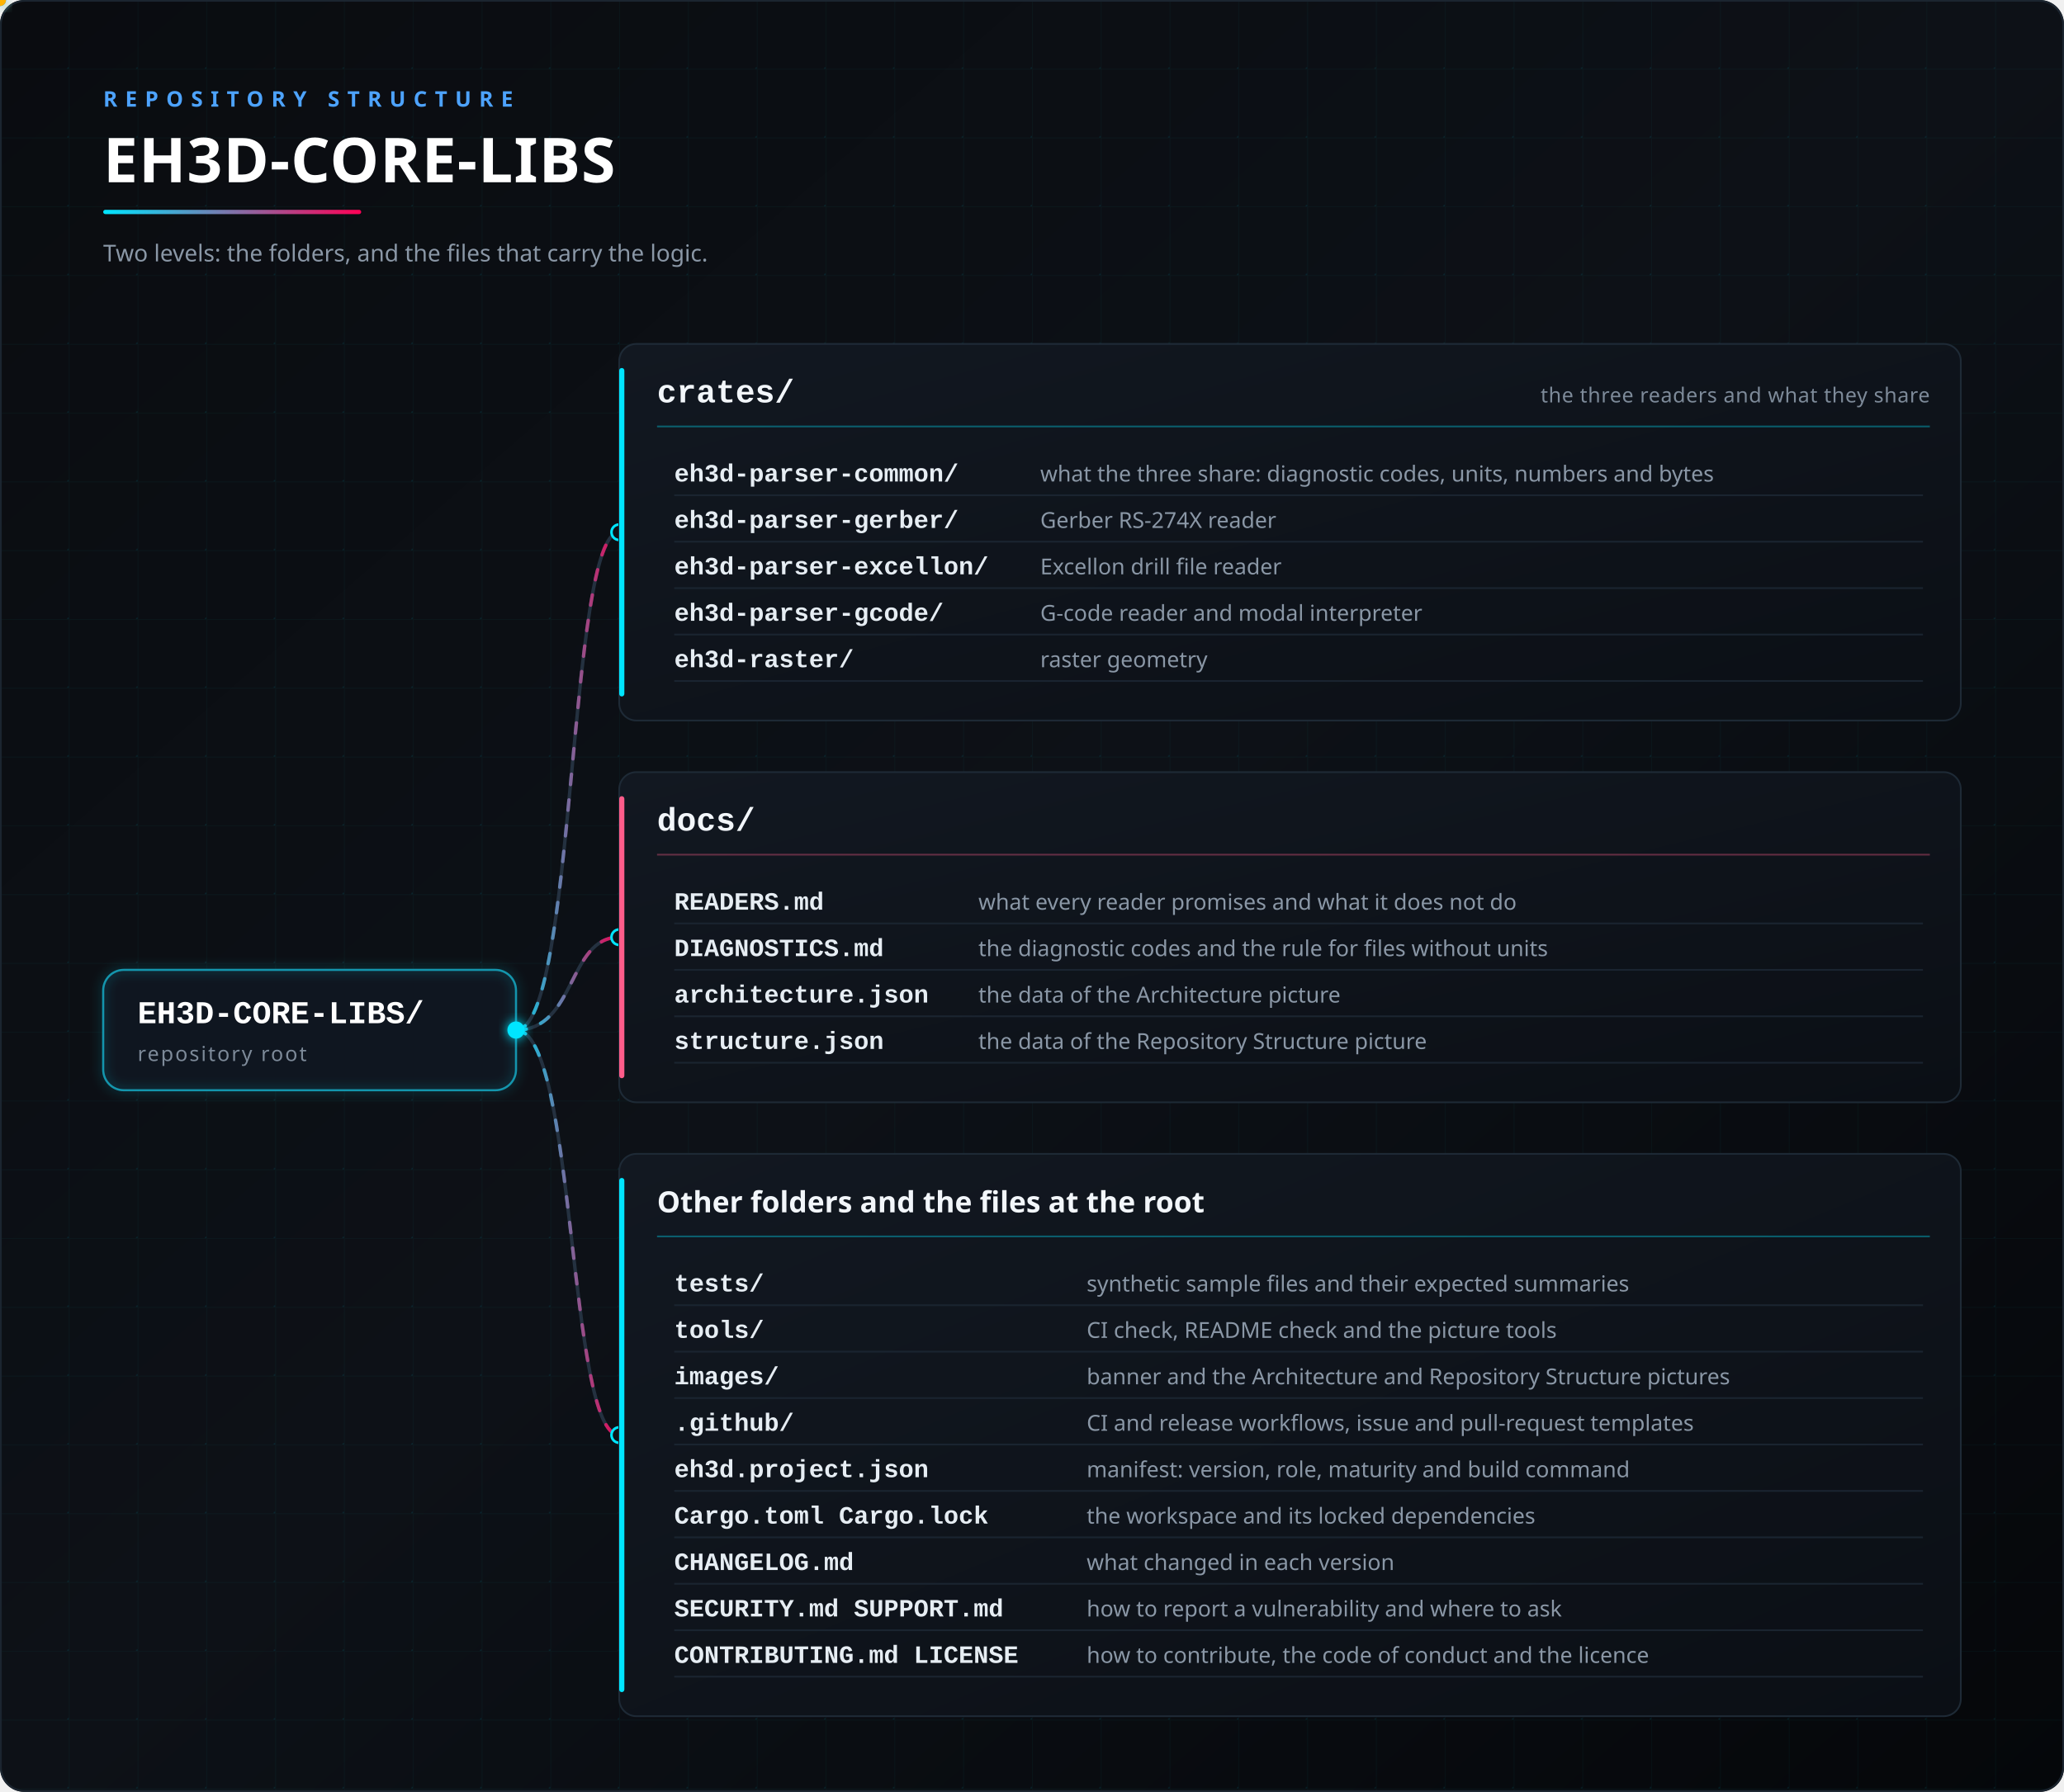
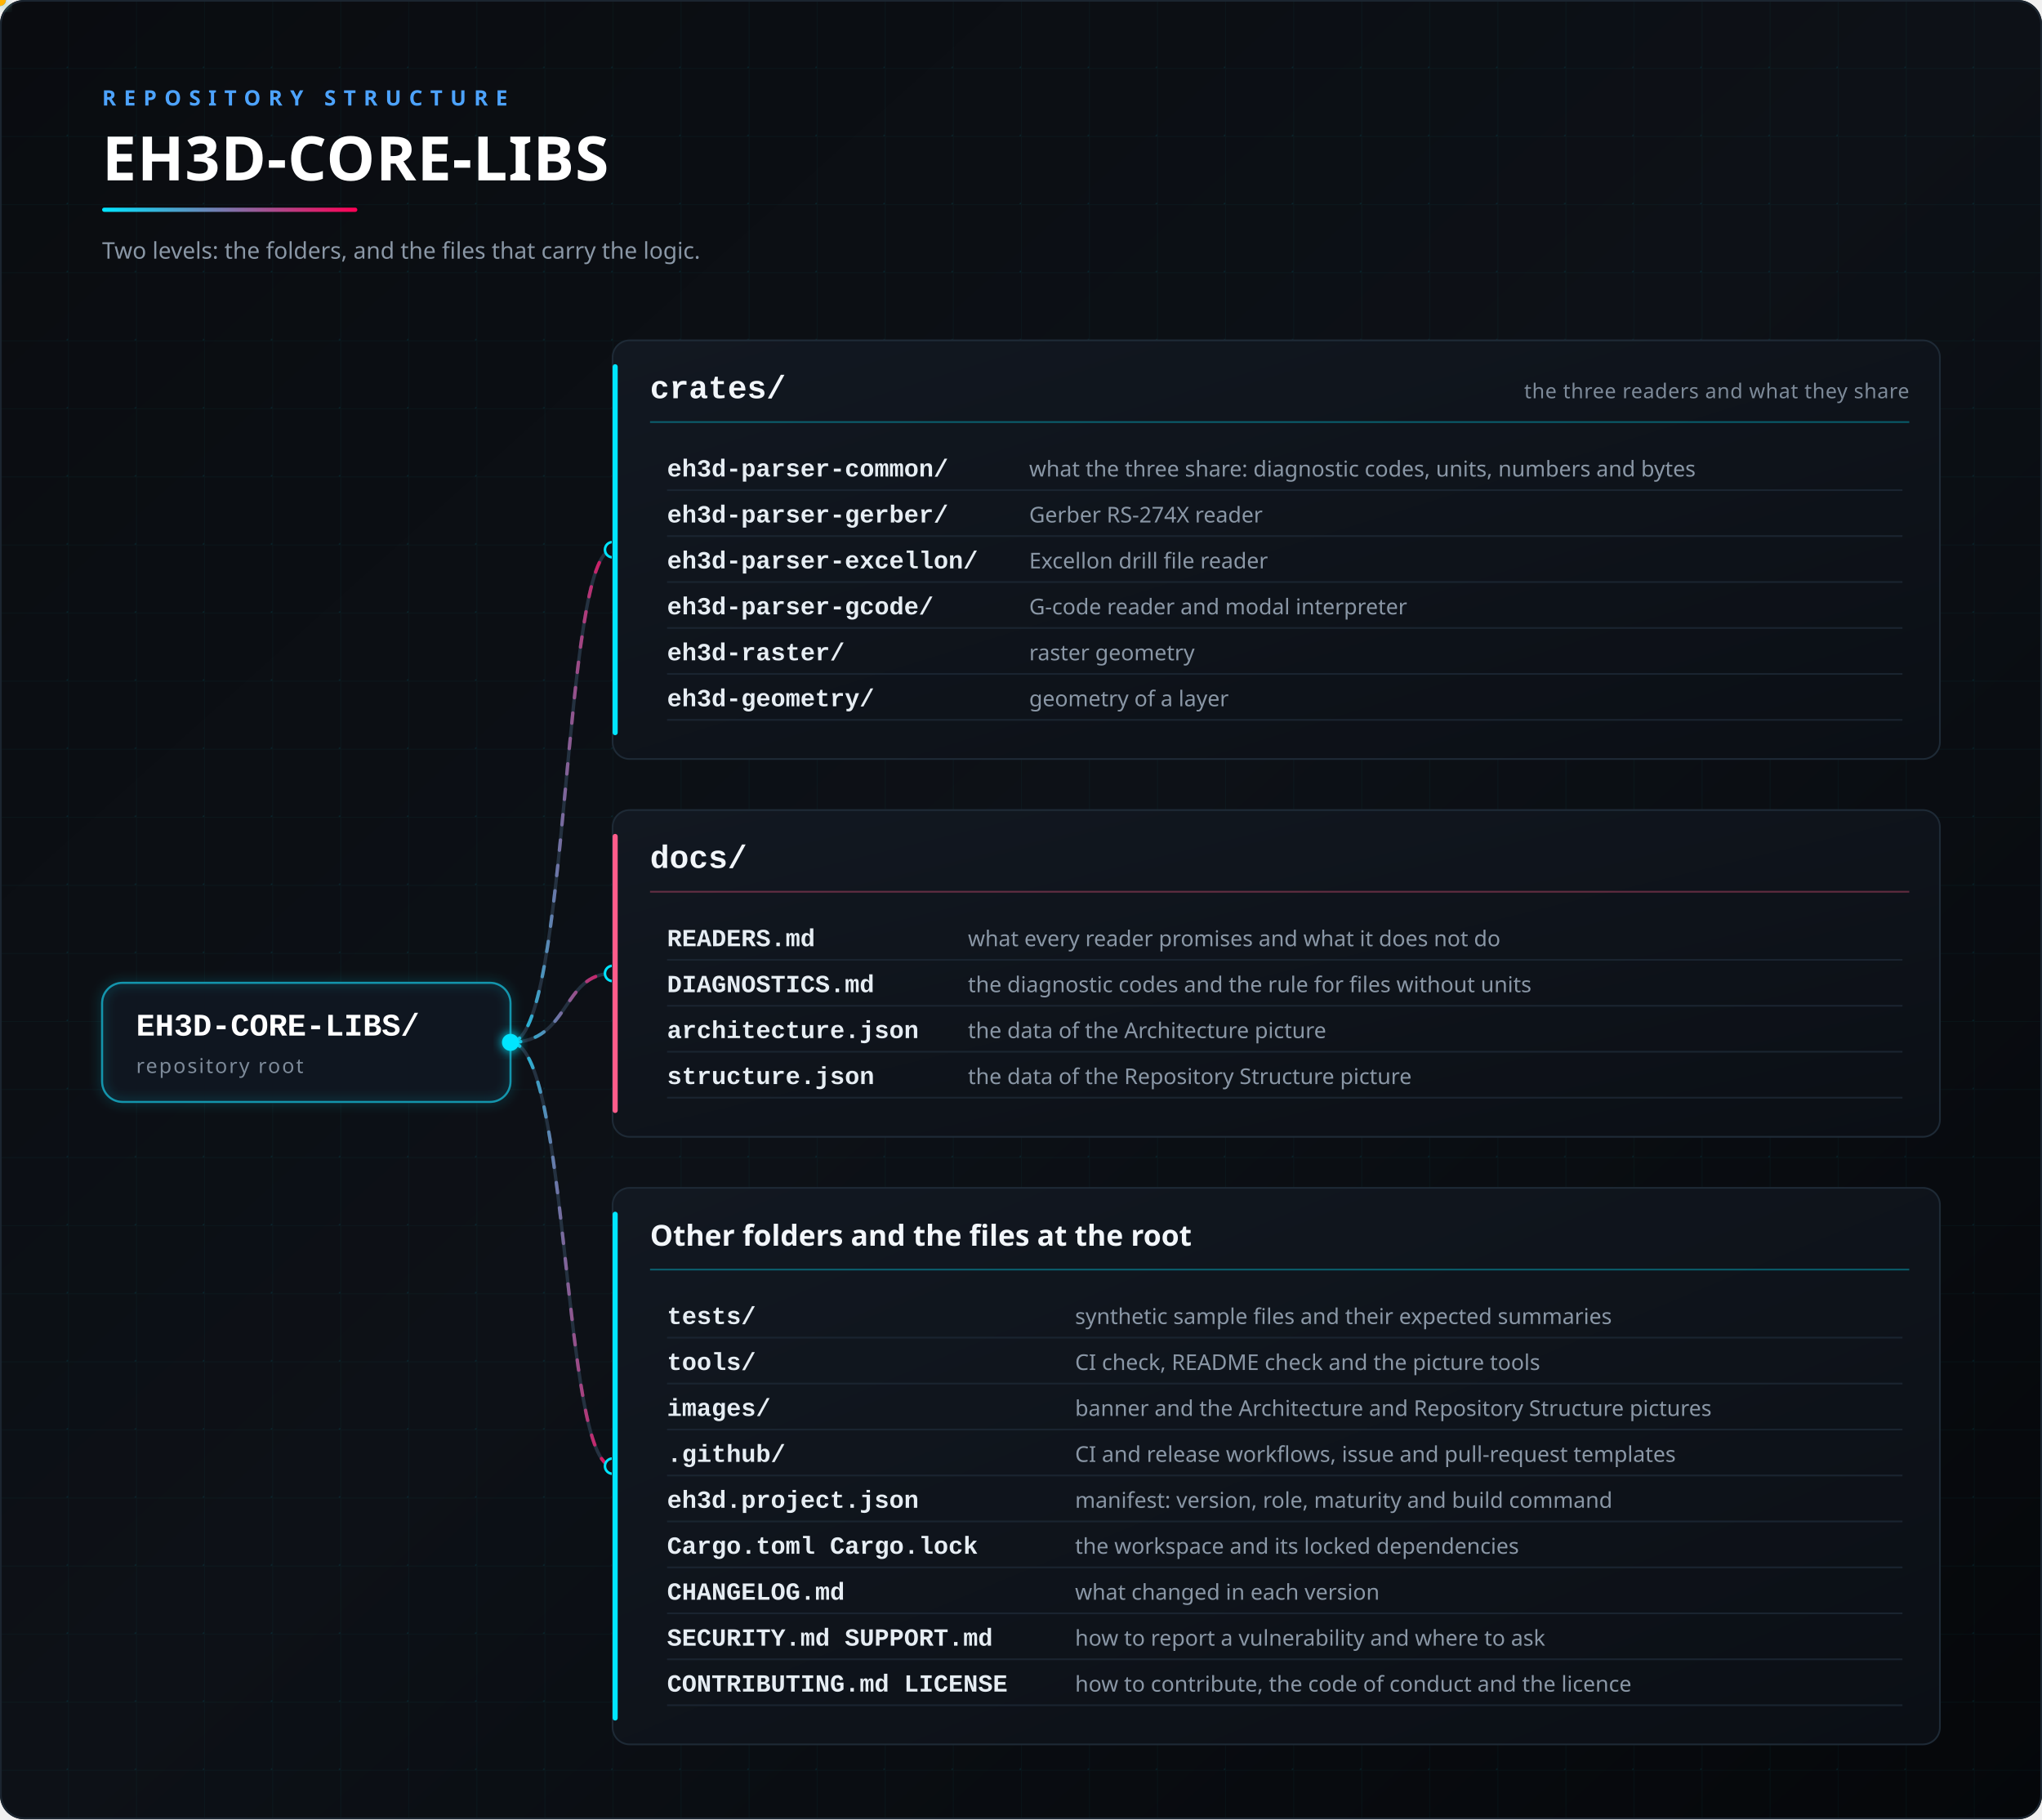
- <svg xmlns="http://www.w3.org/2000/svg" viewBox="0 0 1200 1042" width="100%" role="img" aria-labelledby="t d">
+ <svg xmlns="http://www.w3.org/2000/svg" viewBox="0 0 1200 1069" width="100%" role="img" aria-labelledby="t d">
  <defs>
    <linearGradient id="bg" x1="0" y1="0" x2="1" y2="1">
      <stop offset="0" stop-color="#0A0C10" />
      <stop offset="0.5" stop-color="#0D1117" />
      <stop offset="1" stop-color="#05070A" />
    </linearGradient>
    <linearGradient id="card" x1="0" y1="0" x2="1" y2="1">
      <stop offset="0" stop-color="#121821" />
      <stop offset="1" stop-color="#0B0F15" />
    </linearGradient>
    <linearGradient id="line" x1="0" y1="0" x2="1" y2="0">
      <stop offset="0" stop-color="#00E5FF" />
      <stop offset="1" stop-color="#FF0055" />
    </linearGradient>
    <filter id="glow" x="-50%" y="-50%" width="200%" height="200%">
      <feGaussianBlur stdDeviation="3" result="b" />
      <feMerge>
        <feMergeNode in="b" />
        <feMergeNode in="SourceGraphic" />
      </feMerge>
    </filter>
    <pattern id="grid" width="40" height="40" patternUnits="userSpaceOnUse">
      <path d="M40 0H0V40" fill="none" stroke="#00E5FF" stroke-opacity="0.035" />
      <circle cx="40" cy="40" r="1" fill="#00E5FF" fill-opacity="0.09" />
    </pattern>
  </defs>
-   <rect width="1200" height="1042" rx="14" fill="url(#bg)" />
-   <rect width="1200" height="1042" rx="14" fill="url(#grid)" />
-   <rect x="0.5" y="0.5" width="1199" height="1041" rx="14" fill="none" stroke="#1B2530" />
+   <rect width="1200" height="1069" rx="14" fill="url(#bg)" />
+   <rect width="1200" height="1069" rx="14" fill="url(#grid)" />
+   <rect x="0.5" y="0.5" width="1199" height="1068" rx="14" fill="none" stroke="#1B2530" />
  <text x="60" y="62" font-family="'Segoe UI','Noto Sans','Noto Sans CJK SC','Microsoft YaHei','Yu Gothic','Helvetica Neue',Helvetica,Arial,sans-serif" font-size="12.5" font-weight="600" fill="#4DA3FF" text-anchor="start" letter-spacing="4.5">REPOSITORY STRUCTURE</text>
  <text x="60" y="106" font-family="'Segoe UI','Noto Sans','Noto Sans CJK SC','Microsoft YaHei','Yu Gothic','Helvetica Neue',Helvetica,Arial,sans-serif" font-size="36" font-weight="700" fill="#FFFFFF" text-anchor="start" letter-spacing="0.5">EH3D-CORE-LIBS</text>
  <rect x="60" y="122" width="150" height="2.5" rx="1.25" fill="url(#line)">
    <animate attributeName="width" values="40;150;150" keyTimes="0;0.4;1" dur="3s" repeatCount="indefinite" />
  </rect>
  <text x="60" y="152" font-family="'Segoe UI','Noto Sans','Noto Sans CJK SC','Microsoft YaHei','Yu Gothic','Helvetica Neue',Helvetica,Arial,sans-serif" font-size="13.5" font-weight="400" fill="#8A97A6" text-anchor="start">Two levels: the folders, and the files that carry the logic.</text>
-   <path id="c0" d="M300,599 C335,599 330,309.5 360,309.5" fill="none" stroke="#243140" stroke-width="2" />
-   <path d="M300,599 C335,599 330,309.5 360,309.5" fill="none" stroke="url(#line)" stroke-width="2" stroke-linecap="round" stroke-dasharray="6 9" opacity="0.9">
+   <path id="c0" d="M300,612.5 C335,612.5 330,323 360,323" fill="none" stroke="#243140" stroke-width="2" />
+   <path d="M300,612.5 C335,612.5 330,323 360,323" fill="none" stroke="url(#line)" stroke-width="2" stroke-linecap="round" stroke-dasharray="6 9" opacity="0.9">
    <animate attributeName="stroke-dashoffset" from="0" to="-30" dur="1.6s" repeatCount="indefinite" />
  </path>
-   <circle cx="360" cy="309.5" r="4.5" fill="#0D1117" stroke="#00E5FF" stroke-width="1.5" />
-   <path id="c1" d="M300,599 C335,599 330,545 360,545" fill="none" stroke="#243140" stroke-width="2" />
-   <path d="M300,599 C335,599 330,545 360,545" fill="none" stroke="url(#line)" stroke-width="2" stroke-linecap="round" stroke-dasharray="6 9" opacity="0.9">
+   <circle cx="360" cy="323" r="4.5" fill="#0D1117" stroke="#00E5FF" stroke-width="1.5" />
+   <path id="c1" d="M300,612.5 C335,612.5 330,572 360,572" fill="none" stroke="#243140" stroke-width="2" />
+   <path d="M300,612.5 C335,612.5 330,572 360,572" fill="none" stroke="url(#line)" stroke-width="2" stroke-linecap="round" stroke-dasharray="6 9" opacity="0.9">
    <animate attributeName="stroke-dashoffset" from="0" to="-30" dur="1.6s" repeatCount="indefinite" />
  </path>
-   <circle cx="360" cy="545" r="4.5" fill="#0D1117" stroke="#00E5FF" stroke-width="1.5" />
-   <path id="c2" d="M300,599 C335,599 330,834.5 360,834.5" fill="none" stroke="#243140" stroke-width="2" />
-   <path d="M300,599 C335,599 330,834.5 360,834.5" fill="none" stroke="url(#line)" stroke-width="2" stroke-linecap="round" stroke-dasharray="6 9" opacity="0.9">
+   <circle cx="360" cy="572" r="4.5" fill="#0D1117" stroke="#00E5FF" stroke-width="1.5" />
+   <path id="c2" d="M300,612.5 C335,612.5 330,861.5 360,861.5" fill="none" stroke="#243140" stroke-width="2" />
+   <path d="M300,612.5 C335,612.5 330,861.5 360,861.5" fill="none" stroke="url(#line)" stroke-width="2" stroke-linecap="round" stroke-dasharray="6 9" opacity="0.9">
    <animate attributeName="stroke-dashoffset" from="0" to="-30" dur="1.6s" repeatCount="indefinite" />
  </path>
-   <circle cx="360" cy="834.5" r="4.5" fill="#0D1117" stroke="#00E5FF" stroke-width="1.5" />
+   <circle cx="360" cy="861.5" r="4.5" fill="#0D1117" stroke="#00E5FF" stroke-width="1.5" />
  <circle r="3.5" fill="#00E5FF" filter="url(#glow)">
    <animateMotion dur="3.4s" repeatCount="indefinite">
      <mpath href="#c0" />
    </animateMotion>
  </circle>
  <circle r="3.5" fill="#4DA3FF" filter="url(#glow)">
    <animateMotion dur="4.2s" repeatCount="indefinite">
      <mpath href="#c1" />
    </animateMotion>
  </circle>
  <circle r="3.5" fill="#FFB300" filter="url(#glow)">
    <animateMotion dur="5.0s" repeatCount="indefinite">
      <mpath href="#c2" />
    </animateMotion>
  </circle>
-   <rect x="60" y="564" width="240" height="70" rx="12" fill="#0F1620" stroke="#2A3A4C" stroke-width="1.2" />
-   <rect x="60" y="564" width="240" height="70" rx="12" fill="none" stroke="#00E5FF" stroke-opacity="0.5" stroke-width="1.2" filter="url(#glow)">
+   <rect x="60" y="577.5" width="240" height="70" rx="12" fill="#0F1620" stroke="#2A3A4C" stroke-width="1.2" />
+   <rect x="60" y="577.5" width="240" height="70" rx="12" fill="none" stroke="#00E5FF" stroke-opacity="0.5" stroke-width="1.2" filter="url(#glow)">
    <animate attributeName="stroke-opacity" values="0.15;0.6;0.15" dur="3.6s" repeatCount="indefinite" />
  </rect>
-   <text x="80" y="595" font-family="'JetBrains Mono','Cascadia Code','SFMono-Regular',Consolas,'Liberation Mono',monospace" font-size="18.5" font-weight="700" fill="#FFFFFF" text-anchor="start">EH3D-CORE-LIBS/</text>
-   <text x="80" y="617" font-family="'Segoe UI','Noto Sans','Noto Sans CJK SC','Microsoft YaHei','Yu Gothic','Helvetica Neue',Helvetica,Arial,sans-serif" font-size="12" font-weight="400" fill="#7D8A99" text-anchor="start" letter-spacing="1">repository root</text>
-   <circle cx="300" cy="599" r="5" fill="#00E5FF" filter="url(#glow)" />
-   <rect x="360" y="200" width="780" height="219" rx="10" fill="url(#card)" stroke="#1E2A36" stroke-width="1" />
-   <rect x="360" y="214" width="3" height="191" rx="1.5" fill="#00E5FF">
+   <text x="80" y="608.5" font-family="'JetBrains Mono','Cascadia Code','SFMono-Regular',Consolas,'Liberation Mono',monospace" font-size="18.5" font-weight="700" fill="#FFFFFF" text-anchor="start">EH3D-CORE-LIBS/</text>
+   <text x="80" y="630.5" font-family="'Segoe UI','Noto Sans','Noto Sans CJK SC','Microsoft YaHei','Yu Gothic','Helvetica Neue',Helvetica,Arial,sans-serif" font-size="12" font-weight="400" fill="#7D8A99" text-anchor="start" letter-spacing="1">repository root</text>
+   <circle cx="300" cy="612.5" r="5" fill="#00E5FF" filter="url(#glow)" />
+   <rect x="360" y="200" width="780" height="246" rx="10" fill="url(#card)" stroke="#1E2A36" stroke-width="1" />
+   <rect x="360" y="214" width="3" height="218" rx="1.5" fill="#00E5FF">
    <animate attributeName="opacity" values="0.55;1;0.55" dur="4s" begin="0s" repeatCount="indefinite" />
  </rect>
  <text x="382" y="234" font-family="'JetBrains Mono','Cascadia Code','SFMono-Regular',Consolas,'Liberation Mono',monospace" font-size="19" font-weight="700" fill="#F2F6FA" text-anchor="start">crates/</text>
  <text x="1122" y="234" font-family="'Segoe UI','Noto Sans','Noto Sans CJK SC','Microsoft YaHei','Yu Gothic','Helvetica Neue',Helvetica,Arial,sans-serif" font-size="12" font-weight="400" fill="#7D8A99" text-anchor="end" letter-spacing="0.3">the three readers and what they share</text>
  <line x1="382" y1="248" x2="1122" y2="248" stroke="#00E5FF" stroke-opacity="0.35" stroke-width="1" />
  <text x="392" y="280" font-family="'JetBrains Mono','Cascadia Code','SFMono-Regular',Consolas,'Liberation Mono',monospace" font-size="14.5" font-weight="600" fill="#E6EDF3" text-anchor="start">eh3d-parser-common/</text>
  <text x="604.79" y="280" font-family="'Segoe UI','Noto Sans','Noto Sans CJK SC','Microsoft YaHei','Yu Gothic','Helvetica Neue',Helvetica,Arial,sans-serif" font-size="12.8" font-weight="400" fill="#8A97A6" text-anchor="start">what the three share: diagnostic codes, units, numbers and bytes</text>
  <line x1="392" y1="288" x2="1118" y2="288" stroke="#1A2430" stroke-width="1" />
  <text x="392" y="307" font-family="'JetBrains Mono','Cascadia Code','SFMono-Regular',Consolas,'Liberation Mono',monospace" font-size="14.5" font-weight="600" fill="#E6EDF3" text-anchor="start">eh3d-parser-gerber/</text>
  <text x="604.79" y="307" font-family="'Segoe UI','Noto Sans','Noto Sans CJK SC','Microsoft YaHei','Yu Gothic','Helvetica Neue',Helvetica,Arial,sans-serif" font-size="12.8" font-weight="400" fill="#8A97A6" text-anchor="start">Gerber RS-274X reader</text>
  <line x1="392" y1="315" x2="1118" y2="315" stroke="#1A2430" stroke-width="1" />
  <text x="392" y="334" font-family="'JetBrains Mono','Cascadia Code','SFMono-Regular',Consolas,'Liberation Mono',monospace" font-size="14.5" font-weight="600" fill="#E6EDF3" text-anchor="start">eh3d-parser-excellon/</text>
  <text x="604.79" y="334" font-family="'Segoe UI','Noto Sans','Noto Sans CJK SC','Microsoft YaHei','Yu Gothic','Helvetica Neue',Helvetica,Arial,sans-serif" font-size="12.8" font-weight="400" fill="#8A97A6" text-anchor="start">Excellon drill file reader</text>
  <line x1="392" y1="342" x2="1118" y2="342" stroke="#1A2430" stroke-width="1" />
  <text x="392" y="361" font-family="'JetBrains Mono','Cascadia Code','SFMono-Regular',Consolas,'Liberation Mono',monospace" font-size="14.5" font-weight="600" fill="#E6EDF3" text-anchor="start">eh3d-parser-gcode/</text>
  <text x="604.79" y="361" font-family="'Segoe UI','Noto Sans','Noto Sans CJK SC','Microsoft YaHei','Yu Gothic','Helvetica Neue',Helvetica,Arial,sans-serif" font-size="12.8" font-weight="400" fill="#8A97A6" text-anchor="start">G-code reader and modal interpreter</text>
  <line x1="392" y1="369" x2="1118" y2="369" stroke="#1A2430" stroke-width="1" />
  <text x="392" y="388" font-family="'JetBrains Mono','Cascadia Code','SFMono-Regular',Consolas,'Liberation Mono',monospace" font-size="14.5" font-weight="600" fill="#E6EDF3" text-anchor="start">eh3d-raster/</text>
  <text x="604.79" y="388" font-family="'Segoe UI','Noto Sans','Noto Sans CJK SC','Microsoft YaHei','Yu Gothic','Helvetica Neue',Helvetica,Arial,sans-serif" font-size="12.8" font-weight="400" fill="#8A97A6" text-anchor="start">raster geometry</text>
  <line x1="392" y1="396" x2="1118" y2="396" stroke="#1A2430" stroke-width="1" />
-   <rect x="360" y="449" width="780" height="192" rx="10" fill="url(#card)" stroke="#1E2A36" stroke-width="1" />
-   <rect x="360" y="463" width="3" height="164" rx="1.5" fill="#FF5C8A">
+   <text x="392" y="415" font-family="'JetBrains Mono','Cascadia Code','SFMono-Regular',Consolas,'Liberation Mono',monospace" font-size="14.5" font-weight="600" fill="#E6EDF3" text-anchor="start">eh3d-geometry/</text>
+   <text x="604.79" y="415" font-family="'Segoe UI','Noto Sans','Noto Sans CJK SC','Microsoft YaHei','Yu Gothic','Helvetica Neue',Helvetica,Arial,sans-serif" font-size="12.8" font-weight="400" fill="#8A97A6" text-anchor="start">geometry of a layer</text>
+   <line x1="392" y1="423" x2="1118" y2="423" stroke="#1A2430" stroke-width="1" />
+   <rect x="360" y="476" width="780" height="192" rx="10" fill="url(#card)" stroke="#1E2A36" stroke-width="1" />
+   <rect x="360" y="490" width="3" height="164" rx="1.5" fill="#FF5C8A">
    <animate attributeName="opacity" values="0.55;1;0.55" dur="4s" begin="0.6s" repeatCount="indefinite" />
  </rect>
-   <text x="382" y="483" font-family="'JetBrains Mono','Cascadia Code','SFMono-Regular',Consolas,'Liberation Mono',monospace" font-size="19" font-weight="700" fill="#F2F6FA" text-anchor="start">docs/</text>
-   <line x1="382" y1="497" x2="1122" y2="497" stroke="#FF5C8A" stroke-opacity="0.35" stroke-width="1" />
-   <text x="392" y="529" font-family="'JetBrains Mono','Cascadia Code','SFMono-Regular',Consolas,'Liberation Mono',monospace" font-size="14.5" font-weight="600" fill="#E6EDF3" text-anchor="start">READERS.md</text>
-   <text x="568.83" y="529" font-family="'Segoe UI','Noto Sans','Noto Sans CJK SC','Microsoft YaHei','Yu Gothic','Helvetica Neue',Helvetica,Arial,sans-serif" font-size="12.8" font-weight="400" fill="#8A97A6" text-anchor="start">what every reader promises and what it does not do</text>
-   <line x1="392" y1="537" x2="1118" y2="537" stroke="#1A2430" stroke-width="1" />
-   <text x="392" y="556" font-family="'JetBrains Mono','Cascadia Code','SFMono-Regular',Consolas,'Liberation Mono',monospace" font-size="14.5" font-weight="600" fill="#E6EDF3" text-anchor="start">DIAGNOSTICS.md</text>
-   <text x="568.83" y="556" font-family="'Segoe UI','Noto Sans','Noto Sans CJK SC','Microsoft YaHei','Yu Gothic','Helvetica Neue',Helvetica,Arial,sans-serif" font-size="12.8" font-weight="400" fill="#8A97A6" text-anchor="start">the diagnostic codes and the rule for files without units</text>
+   <text x="382" y="510" font-family="'JetBrains Mono','Cascadia Code','SFMono-Regular',Consolas,'Liberation Mono',monospace" font-size="19" font-weight="700" fill="#F2F6FA" text-anchor="start">docs/</text>
+   <line x1="382" y1="524" x2="1122" y2="524" stroke="#FF5C8A" stroke-opacity="0.35" stroke-width="1" />
+   <text x="392" y="556" font-family="'JetBrains Mono','Cascadia Code','SFMono-Regular',Consolas,'Liberation Mono',monospace" font-size="14.5" font-weight="600" fill="#E6EDF3" text-anchor="start">READERS.md</text>
+   <text x="568.83" y="556" font-family="'Segoe UI','Noto Sans','Noto Sans CJK SC','Microsoft YaHei','Yu Gothic','Helvetica Neue',Helvetica,Arial,sans-serif" font-size="12.8" font-weight="400" fill="#8A97A6" text-anchor="start">what every reader promises and what it does not do</text>
  <line x1="392" y1="564" x2="1118" y2="564" stroke="#1A2430" stroke-width="1" />
-   <text x="392" y="583" font-family="'JetBrains Mono','Cascadia Code','SFMono-Regular',Consolas,'Liberation Mono',monospace" font-size="14.5" font-weight="600" fill="#E6EDF3" text-anchor="start">architecture.json</text>
-   <text x="568.83" y="583" font-family="'Segoe UI','Noto Sans','Noto Sans CJK SC','Microsoft YaHei','Yu Gothic','Helvetica Neue',Helvetica,Arial,sans-serif" font-size="12.8" font-weight="400" fill="#8A97A6" text-anchor="start">the data of the Architecture picture</text>
+   <text x="392" y="583" font-family="'JetBrains Mono','Cascadia Code','SFMono-Regular',Consolas,'Liberation Mono',monospace" font-size="14.5" font-weight="600" fill="#E6EDF3" text-anchor="start">DIAGNOSTICS.md</text>
+   <text x="568.83" y="583" font-family="'Segoe UI','Noto Sans','Noto Sans CJK SC','Microsoft YaHei','Yu Gothic','Helvetica Neue',Helvetica,Arial,sans-serif" font-size="12.8" font-weight="400" fill="#8A97A6" text-anchor="start">the diagnostic codes and the rule for files without units</text>
  <line x1="392" y1="591" x2="1118" y2="591" stroke="#1A2430" stroke-width="1" />
-   <text x="392" y="610" font-family="'JetBrains Mono','Cascadia Code','SFMono-Regular',Consolas,'Liberation Mono',monospace" font-size="14.5" font-weight="600" fill="#E6EDF3" text-anchor="start">structure.json</text>
-   <text x="568.83" y="610" font-family="'Segoe UI','Noto Sans','Noto Sans CJK SC','Microsoft YaHei','Yu Gothic','Helvetica Neue',Helvetica,Arial,sans-serif" font-size="12.8" font-weight="400" fill="#8A97A6" text-anchor="start">the data of the Repository Structure picture</text>
+   <text x="392" y="610" font-family="'JetBrains Mono','Cascadia Code','SFMono-Regular',Consolas,'Liberation Mono',monospace" font-size="14.5" font-weight="600" fill="#E6EDF3" text-anchor="start">architecture.json</text>
+   <text x="568.83" y="610" font-family="'Segoe UI','Noto Sans','Noto Sans CJK SC','Microsoft YaHei','Yu Gothic','Helvetica Neue',Helvetica,Arial,sans-serif" font-size="12.8" font-weight="400" fill="#8A97A6" text-anchor="start">the data of the Architecture picture</text>
  <line x1="392" y1="618" x2="1118" y2="618" stroke="#1A2430" stroke-width="1" />
-   <rect x="360" y="671" width="780" height="327" rx="10" fill="url(#card)" stroke="#1E2A36" stroke-width="1" />
-   <rect x="360" y="685" width="3" height="299" rx="1.5" fill="#00E5FF">
+   <text x="392" y="637" font-family="'JetBrains Mono','Cascadia Code','SFMono-Regular',Consolas,'Liberation Mono',monospace" font-size="14.5" font-weight="600" fill="#E6EDF3" text-anchor="start">structure.json</text>
+   <text x="568.83" y="637" font-family="'Segoe UI','Noto Sans','Noto Sans CJK SC','Microsoft YaHei','Yu Gothic','Helvetica Neue',Helvetica,Arial,sans-serif" font-size="12.8" font-weight="400" fill="#8A97A6" text-anchor="start">the data of the Repository Structure picture</text>
+   <line x1="392" y1="645" x2="1118" y2="645" stroke="#1A2430" stroke-width="1" />
+   <rect x="360" y="698" width="780" height="327" rx="10" fill="url(#card)" stroke="#1E2A36" stroke-width="1" />
+   <rect x="360" y="712" width="3" height="299" rx="1.5" fill="#00E5FF">
    <animate attributeName="opacity" values="0.55;1;0.55" dur="4s" begin="1.2s" repeatCount="indefinite" />
  </rect>
-   <text x="382" y="705" font-family="'Segoe UI','Noto Sans','Noto Sans CJK SC','Microsoft YaHei','Yu Gothic','Helvetica Neue',Helvetica,Arial,sans-serif" font-size="17" font-weight="700" fill="#F2F6FA" text-anchor="start">Other folders and the files at the root</text>
-   <line x1="382" y1="719" x2="1122" y2="719" stroke="#00E5FF" stroke-opacity="0.35" stroke-width="1" />
-   <text x="392" y="751" font-family="'JetBrains Mono','Cascadia Code','SFMono-Regular',Consolas,'Liberation Mono',monospace" font-size="14.5" font-weight="600" fill="#E6EDF3" text-anchor="start">tests/</text>
-   <text x="631.76" y="751" font-family="'Segoe UI','Noto Sans','Noto Sans CJK SC','Microsoft YaHei','Yu Gothic','Helvetica Neue',Helvetica,Arial,sans-serif" font-size="12.8" font-weight="400" fill="#8A97A6" text-anchor="start">synthetic sample files and their expected summaries</text>
-   <line x1="392" y1="759" x2="1118" y2="759" stroke="#1A2430" stroke-width="1" />
-   <text x="392" y="778" font-family="'JetBrains Mono','Cascadia Code','SFMono-Regular',Consolas,'Liberation Mono',monospace" font-size="14.5" font-weight="600" fill="#E6EDF3" text-anchor="start">tools/</text>
-   <text x="631.76" y="778" font-family="'Segoe UI','Noto Sans','Noto Sans CJK SC','Microsoft YaHei','Yu Gothic','Helvetica Neue',Helvetica,Arial,sans-serif" font-size="12.8" font-weight="400" fill="#8A97A6" text-anchor="start">CI check, README check and the picture tools</text>
+   <text x="382" y="732" font-family="'Segoe UI','Noto Sans','Noto Sans CJK SC','Microsoft YaHei','Yu Gothic','Helvetica Neue',Helvetica,Arial,sans-serif" font-size="17" font-weight="700" fill="#F2F6FA" text-anchor="start">Other folders and the files at the root</text>
+   <line x1="382" y1="746" x2="1122" y2="746" stroke="#00E5FF" stroke-opacity="0.35" stroke-width="1" />
+   <text x="392" y="778" font-family="'JetBrains Mono','Cascadia Code','SFMono-Regular',Consolas,'Liberation Mono',monospace" font-size="14.5" font-weight="600" fill="#E6EDF3" text-anchor="start">tests/</text>
+   <text x="631.76" y="778" font-family="'Segoe UI','Noto Sans','Noto Sans CJK SC','Microsoft YaHei','Yu Gothic','Helvetica Neue',Helvetica,Arial,sans-serif" font-size="12.8" font-weight="400" fill="#8A97A6" text-anchor="start">synthetic sample files and their expected summaries</text>
  <line x1="392" y1="786" x2="1118" y2="786" stroke="#1A2430" stroke-width="1" />
-   <text x="392" y="805" font-family="'JetBrains Mono','Cascadia Code','SFMono-Regular',Consolas,'Liberation Mono',monospace" font-size="14.5" font-weight="600" fill="#E6EDF3" text-anchor="start">images/</text>
-   <text x="631.76" y="805" font-family="'Segoe UI','Noto Sans','Noto Sans CJK SC','Microsoft YaHei','Yu Gothic','Helvetica Neue',Helvetica,Arial,sans-serif" font-size="12.8" font-weight="400" fill="#8A97A6" text-anchor="start">banner and the Architecture and Repository Structure pictures</text>
+   <text x="392" y="805" font-family="'JetBrains Mono','Cascadia Code','SFMono-Regular',Consolas,'Liberation Mono',monospace" font-size="14.5" font-weight="600" fill="#E6EDF3" text-anchor="start">tools/</text>
+   <text x="631.76" y="805" font-family="'Segoe UI','Noto Sans','Noto Sans CJK SC','Microsoft YaHei','Yu Gothic','Helvetica Neue',Helvetica,Arial,sans-serif" font-size="12.8" font-weight="400" fill="#8A97A6" text-anchor="start">CI check, README check and the picture tools</text>
  <line x1="392" y1="813" x2="1118" y2="813" stroke="#1A2430" stroke-width="1" />
-   <text x="392" y="832" font-family="'JetBrains Mono','Cascadia Code','SFMono-Regular',Consolas,'Liberation Mono',monospace" font-size="14.5" font-weight="600" fill="#E6EDF3" text-anchor="start">.github/</text>
-   <text x="631.76" y="832" font-family="'Segoe UI','Noto Sans','Noto Sans CJK SC','Microsoft YaHei','Yu Gothic','Helvetica Neue',Helvetica,Arial,sans-serif" font-size="12.8" font-weight="400" fill="#8A97A6" text-anchor="start">CI and release workflows, issue and pull-request templates</text>
+   <text x="392" y="832" font-family="'JetBrains Mono','Cascadia Code','SFMono-Regular',Consolas,'Liberation Mono',monospace" font-size="14.5" font-weight="600" fill="#E6EDF3" text-anchor="start">images/</text>
+   <text x="631.76" y="832" font-family="'Segoe UI','Noto Sans','Noto Sans CJK SC','Microsoft YaHei','Yu Gothic','Helvetica Neue',Helvetica,Arial,sans-serif" font-size="12.8" font-weight="400" fill="#8A97A6" text-anchor="start">banner and the Architecture and Repository Structure pictures</text>
  <line x1="392" y1="840" x2="1118" y2="840" stroke="#1A2430" stroke-width="1" />
-   <text x="392" y="859" font-family="'JetBrains Mono','Cascadia Code','SFMono-Regular',Consolas,'Liberation Mono',monospace" font-size="14.5" font-weight="600" fill="#E6EDF3" text-anchor="start">eh3d.project.json</text>
-   <text x="631.76" y="859" font-family="'Segoe UI','Noto Sans','Noto Sans CJK SC','Microsoft YaHei','Yu Gothic','Helvetica Neue',Helvetica,Arial,sans-serif" font-size="12.8" font-weight="400" fill="#8A97A6" text-anchor="start">manifest: version, role, maturity and build command</text>
+   <text x="392" y="859" font-family="'JetBrains Mono','Cascadia Code','SFMono-Regular',Consolas,'Liberation Mono',monospace" font-size="14.5" font-weight="600" fill="#E6EDF3" text-anchor="start">.github/</text>
+   <text x="631.76" y="859" font-family="'Segoe UI','Noto Sans','Noto Sans CJK SC','Microsoft YaHei','Yu Gothic','Helvetica Neue',Helvetica,Arial,sans-serif" font-size="12.8" font-weight="400" fill="#8A97A6" text-anchor="start">CI and release workflows, issue and pull-request templates</text>
  <line x1="392" y1="867" x2="1118" y2="867" stroke="#1A2430" stroke-width="1" />
-   <text x="392" y="886" font-family="'JetBrains Mono','Cascadia Code','SFMono-Regular',Consolas,'Liberation Mono',monospace" font-size="14.5" font-weight="600" fill="#E6EDF3" text-anchor="start">Cargo.toml  Cargo.lock</text>
-   <text x="631.76" y="886" font-family="'Segoe UI','Noto Sans','Noto Sans CJK SC','Microsoft YaHei','Yu Gothic','Helvetica Neue',Helvetica,Arial,sans-serif" font-size="12.8" font-weight="400" fill="#8A97A6" text-anchor="start">the workspace and its locked dependencies</text>
+   <text x="392" y="886" font-family="'JetBrains Mono','Cascadia Code','SFMono-Regular',Consolas,'Liberation Mono',monospace" font-size="14.5" font-weight="600" fill="#E6EDF3" text-anchor="start">eh3d.project.json</text>
+   <text x="631.76" y="886" font-family="'Segoe UI','Noto Sans','Noto Sans CJK SC','Microsoft YaHei','Yu Gothic','Helvetica Neue',Helvetica,Arial,sans-serif" font-size="12.8" font-weight="400" fill="#8A97A6" text-anchor="start">manifest: version, role, maturity and build command</text>
  <line x1="392" y1="894" x2="1118" y2="894" stroke="#1A2430" stroke-width="1" />
-   <text x="392" y="913" font-family="'JetBrains Mono','Cascadia Code','SFMono-Regular',Consolas,'Liberation Mono',monospace" font-size="14.5" font-weight="600" fill="#E6EDF3" text-anchor="start">CHANGELOG.md</text>
-   <text x="631.76" y="913" font-family="'Segoe UI','Noto Sans','Noto Sans CJK SC','Microsoft YaHei','Yu Gothic','Helvetica Neue',Helvetica,Arial,sans-serif" font-size="12.8" font-weight="400" fill="#8A97A6" text-anchor="start">what changed in each version</text>
+   <text x="392" y="913" font-family="'JetBrains Mono','Cascadia Code','SFMono-Regular',Consolas,'Liberation Mono',monospace" font-size="14.5" font-weight="600" fill="#E6EDF3" text-anchor="start">Cargo.toml  Cargo.lock</text>
+   <text x="631.76" y="913" font-family="'Segoe UI','Noto Sans','Noto Sans CJK SC','Microsoft YaHei','Yu Gothic','Helvetica Neue',Helvetica,Arial,sans-serif" font-size="12.8" font-weight="400" fill="#8A97A6" text-anchor="start">the workspace and its locked dependencies</text>
  <line x1="392" y1="921" x2="1118" y2="921" stroke="#1A2430" stroke-width="1" />
-   <text x="392" y="940" font-family="'JetBrains Mono','Cascadia Code','SFMono-Regular',Consolas,'Liberation Mono',monospace" font-size="14.5" font-weight="600" fill="#E6EDF3" text-anchor="start">SECURITY.md  SUPPORT.md</text>
-   <text x="631.76" y="940" font-family="'Segoe UI','Noto Sans','Noto Sans CJK SC','Microsoft YaHei','Yu Gothic','Helvetica Neue',Helvetica,Arial,sans-serif" font-size="12.8" font-weight="400" fill="#8A97A6" text-anchor="start">how to report a vulnerability and where to ask</text>
+   <text x="392" y="940" font-family="'JetBrains Mono','Cascadia Code','SFMono-Regular',Consolas,'Liberation Mono',monospace" font-size="14.5" font-weight="600" fill="#E6EDF3" text-anchor="start">CHANGELOG.md</text>
+   <text x="631.76" y="940" font-family="'Segoe UI','Noto Sans','Noto Sans CJK SC','Microsoft YaHei','Yu Gothic','Helvetica Neue',Helvetica,Arial,sans-serif" font-size="12.8" font-weight="400" fill="#8A97A6" text-anchor="start">what changed in each version</text>
  <line x1="392" y1="948" x2="1118" y2="948" stroke="#1A2430" stroke-width="1" />
-   <text x="392" y="967" font-family="'JetBrains Mono','Cascadia Code','SFMono-Regular',Consolas,'Liberation Mono',monospace" font-size="14.5" font-weight="600" fill="#E6EDF3" text-anchor="start">CONTRIBUTING.md  LICENSE</text>
-   <text x="631.76" y="967" font-family="'Segoe UI','Noto Sans','Noto Sans CJK SC','Microsoft YaHei','Yu Gothic','Helvetica Neue',Helvetica,Arial,sans-serif" font-size="12.8" font-weight="400" fill="#8A97A6" text-anchor="start">how to contribute, the code of conduct and the licence</text>
+   <text x="392" y="967" font-family="'JetBrains Mono','Cascadia Code','SFMono-Regular',Consolas,'Liberation Mono',monospace" font-size="14.5" font-weight="600" fill="#E6EDF3" text-anchor="start">SECURITY.md  SUPPORT.md</text>
+   <text x="631.76" y="967" font-family="'Segoe UI','Noto Sans','Noto Sans CJK SC','Microsoft YaHei','Yu Gothic','Helvetica Neue',Helvetica,Arial,sans-serif" font-size="12.8" font-weight="400" fill="#8A97A6" text-anchor="start">how to report a vulnerability and where to ask</text>
  <line x1="392" y1="975" x2="1118" y2="975" stroke="#1A2430" stroke-width="1" />
+   <text x="392" y="994" font-family="'JetBrains Mono','Cascadia Code','SFMono-Regular',Consolas,'Liberation Mono',monospace" font-size="14.5" font-weight="600" fill="#E6EDF3" text-anchor="start">CONTRIBUTING.md  LICENSE</text>
+   <text x="631.76" y="994" font-family="'Segoe UI','Noto Sans','Noto Sans CJK SC','Microsoft YaHei','Yu Gothic','Helvetica Neue',Helvetica,Arial,sans-serif" font-size="12.8" font-weight="400" fill="#8A97A6" text-anchor="start">how to contribute, the code of conduct and the licence</text>
+   <line x1="392" y1="1002" x2="1118" y2="1002" stroke="#1A2430" stroke-width="1" />
</svg>
